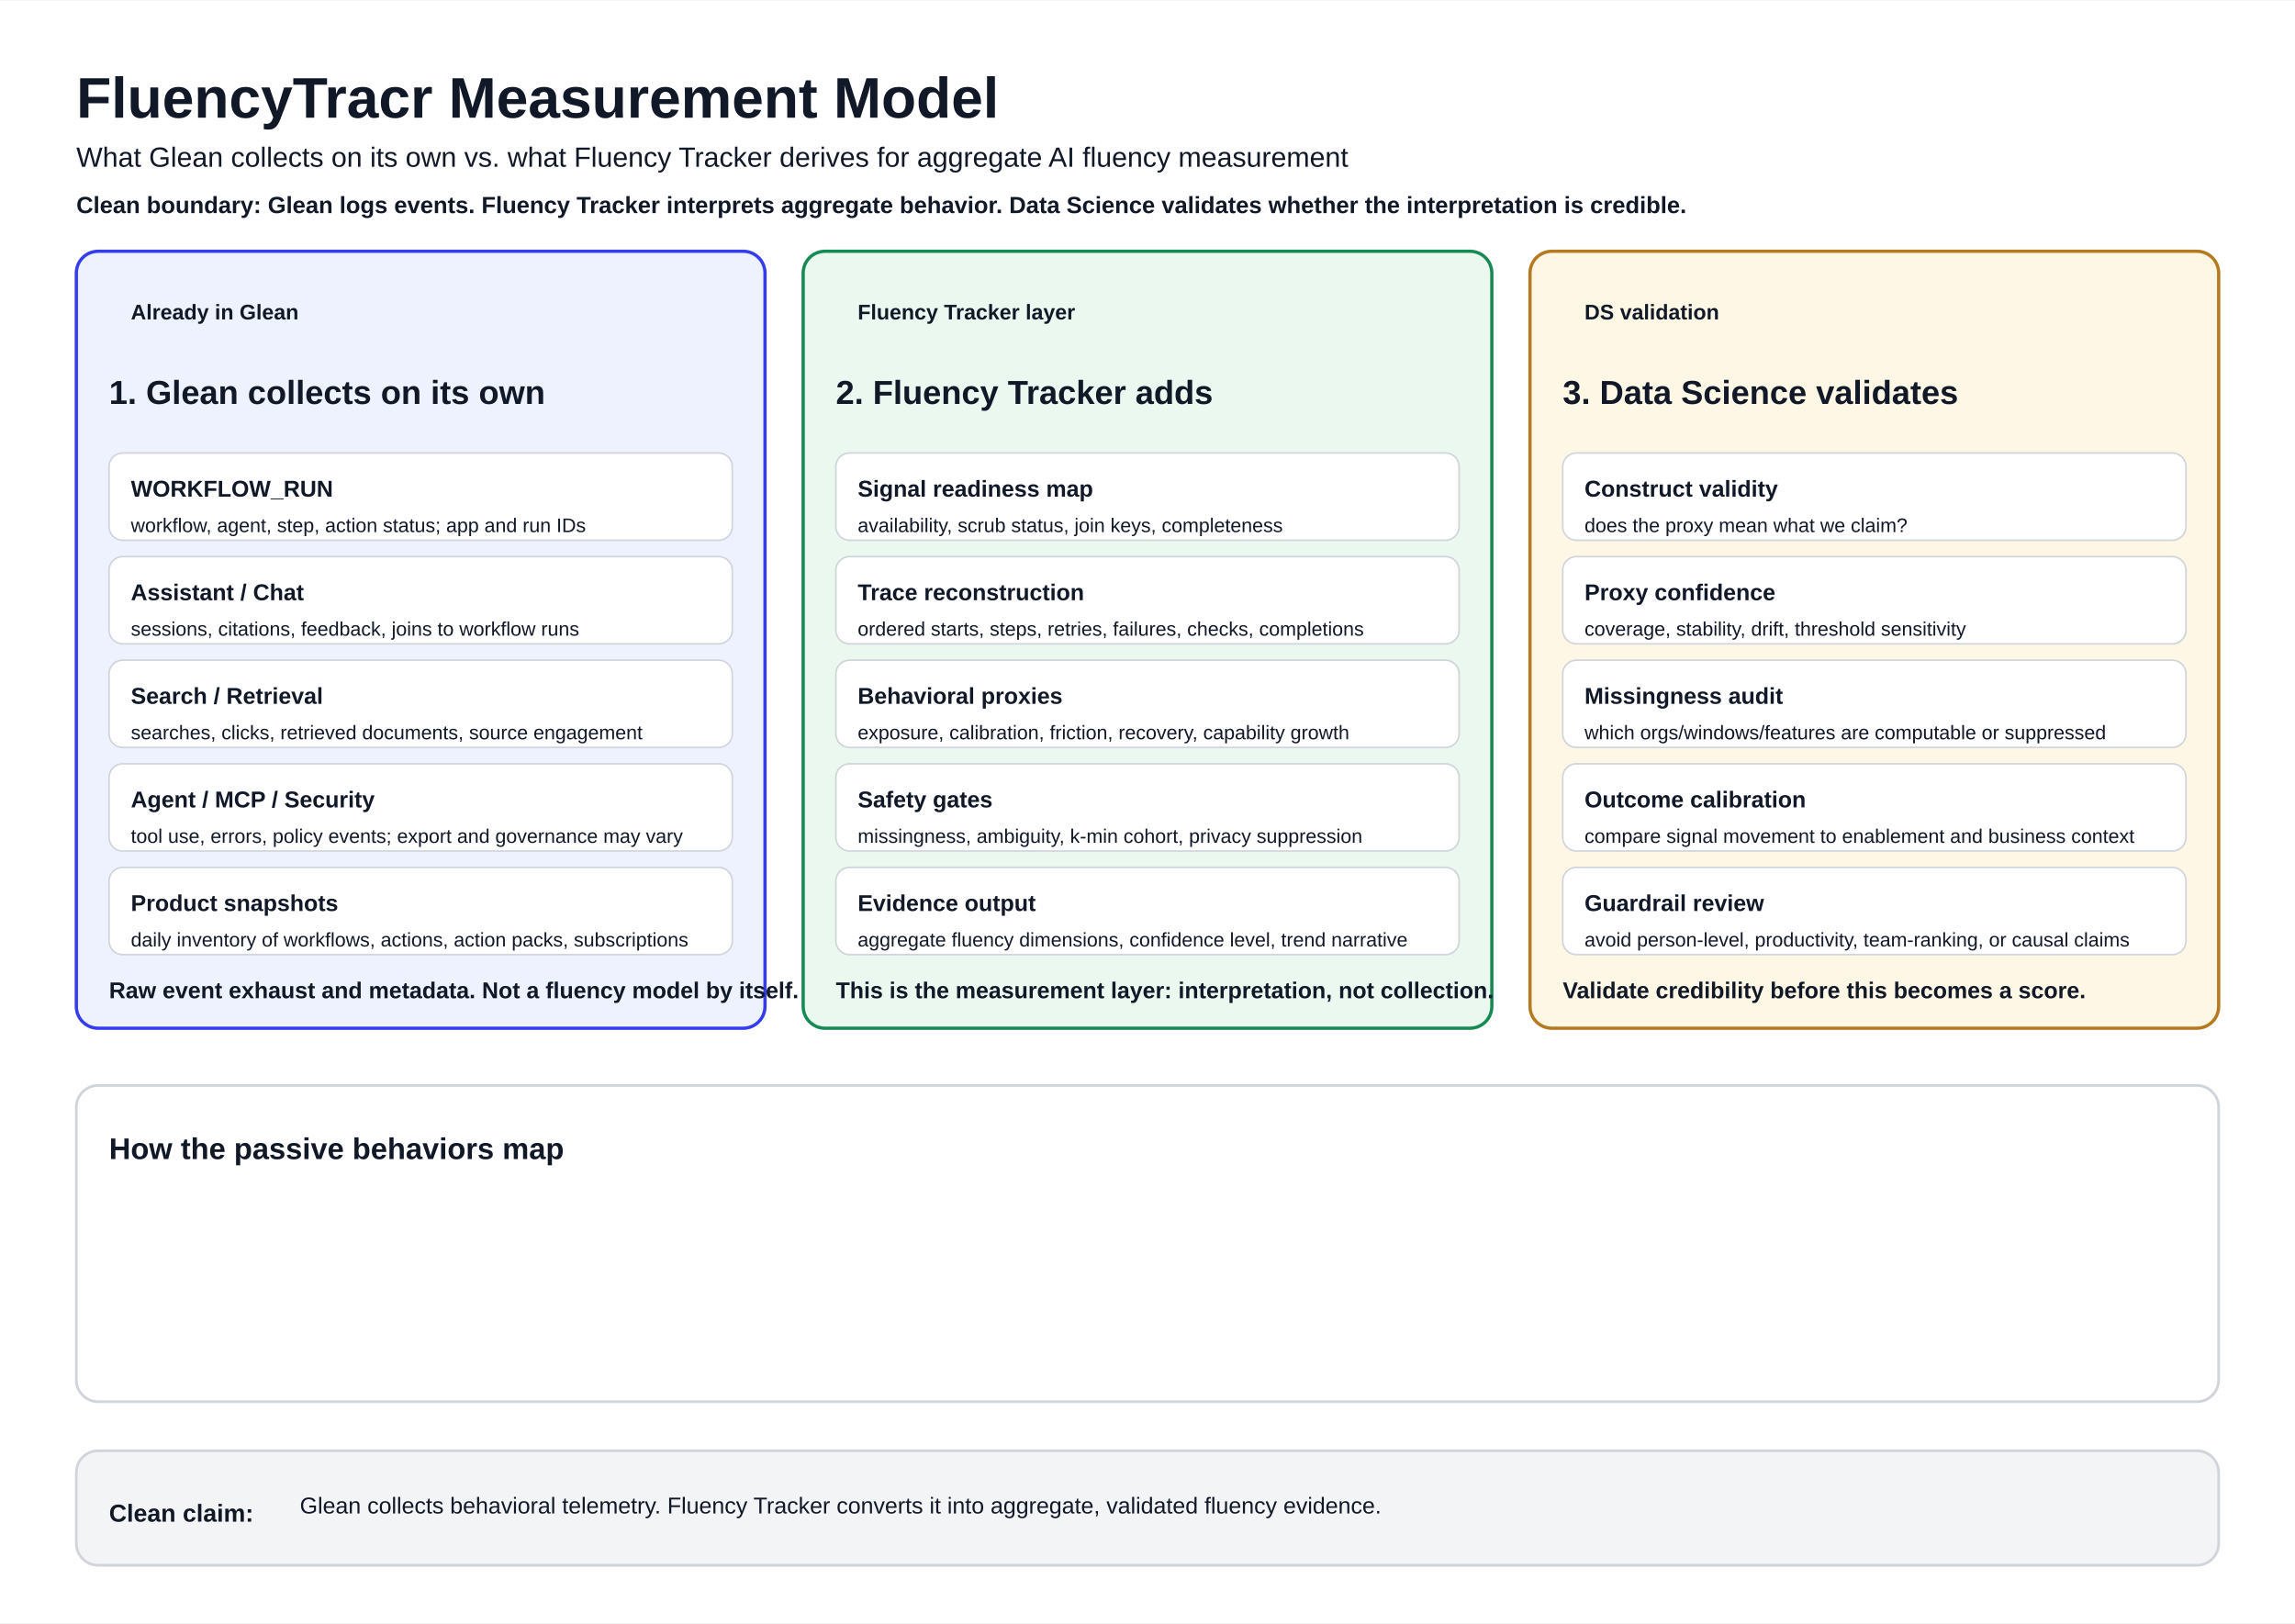
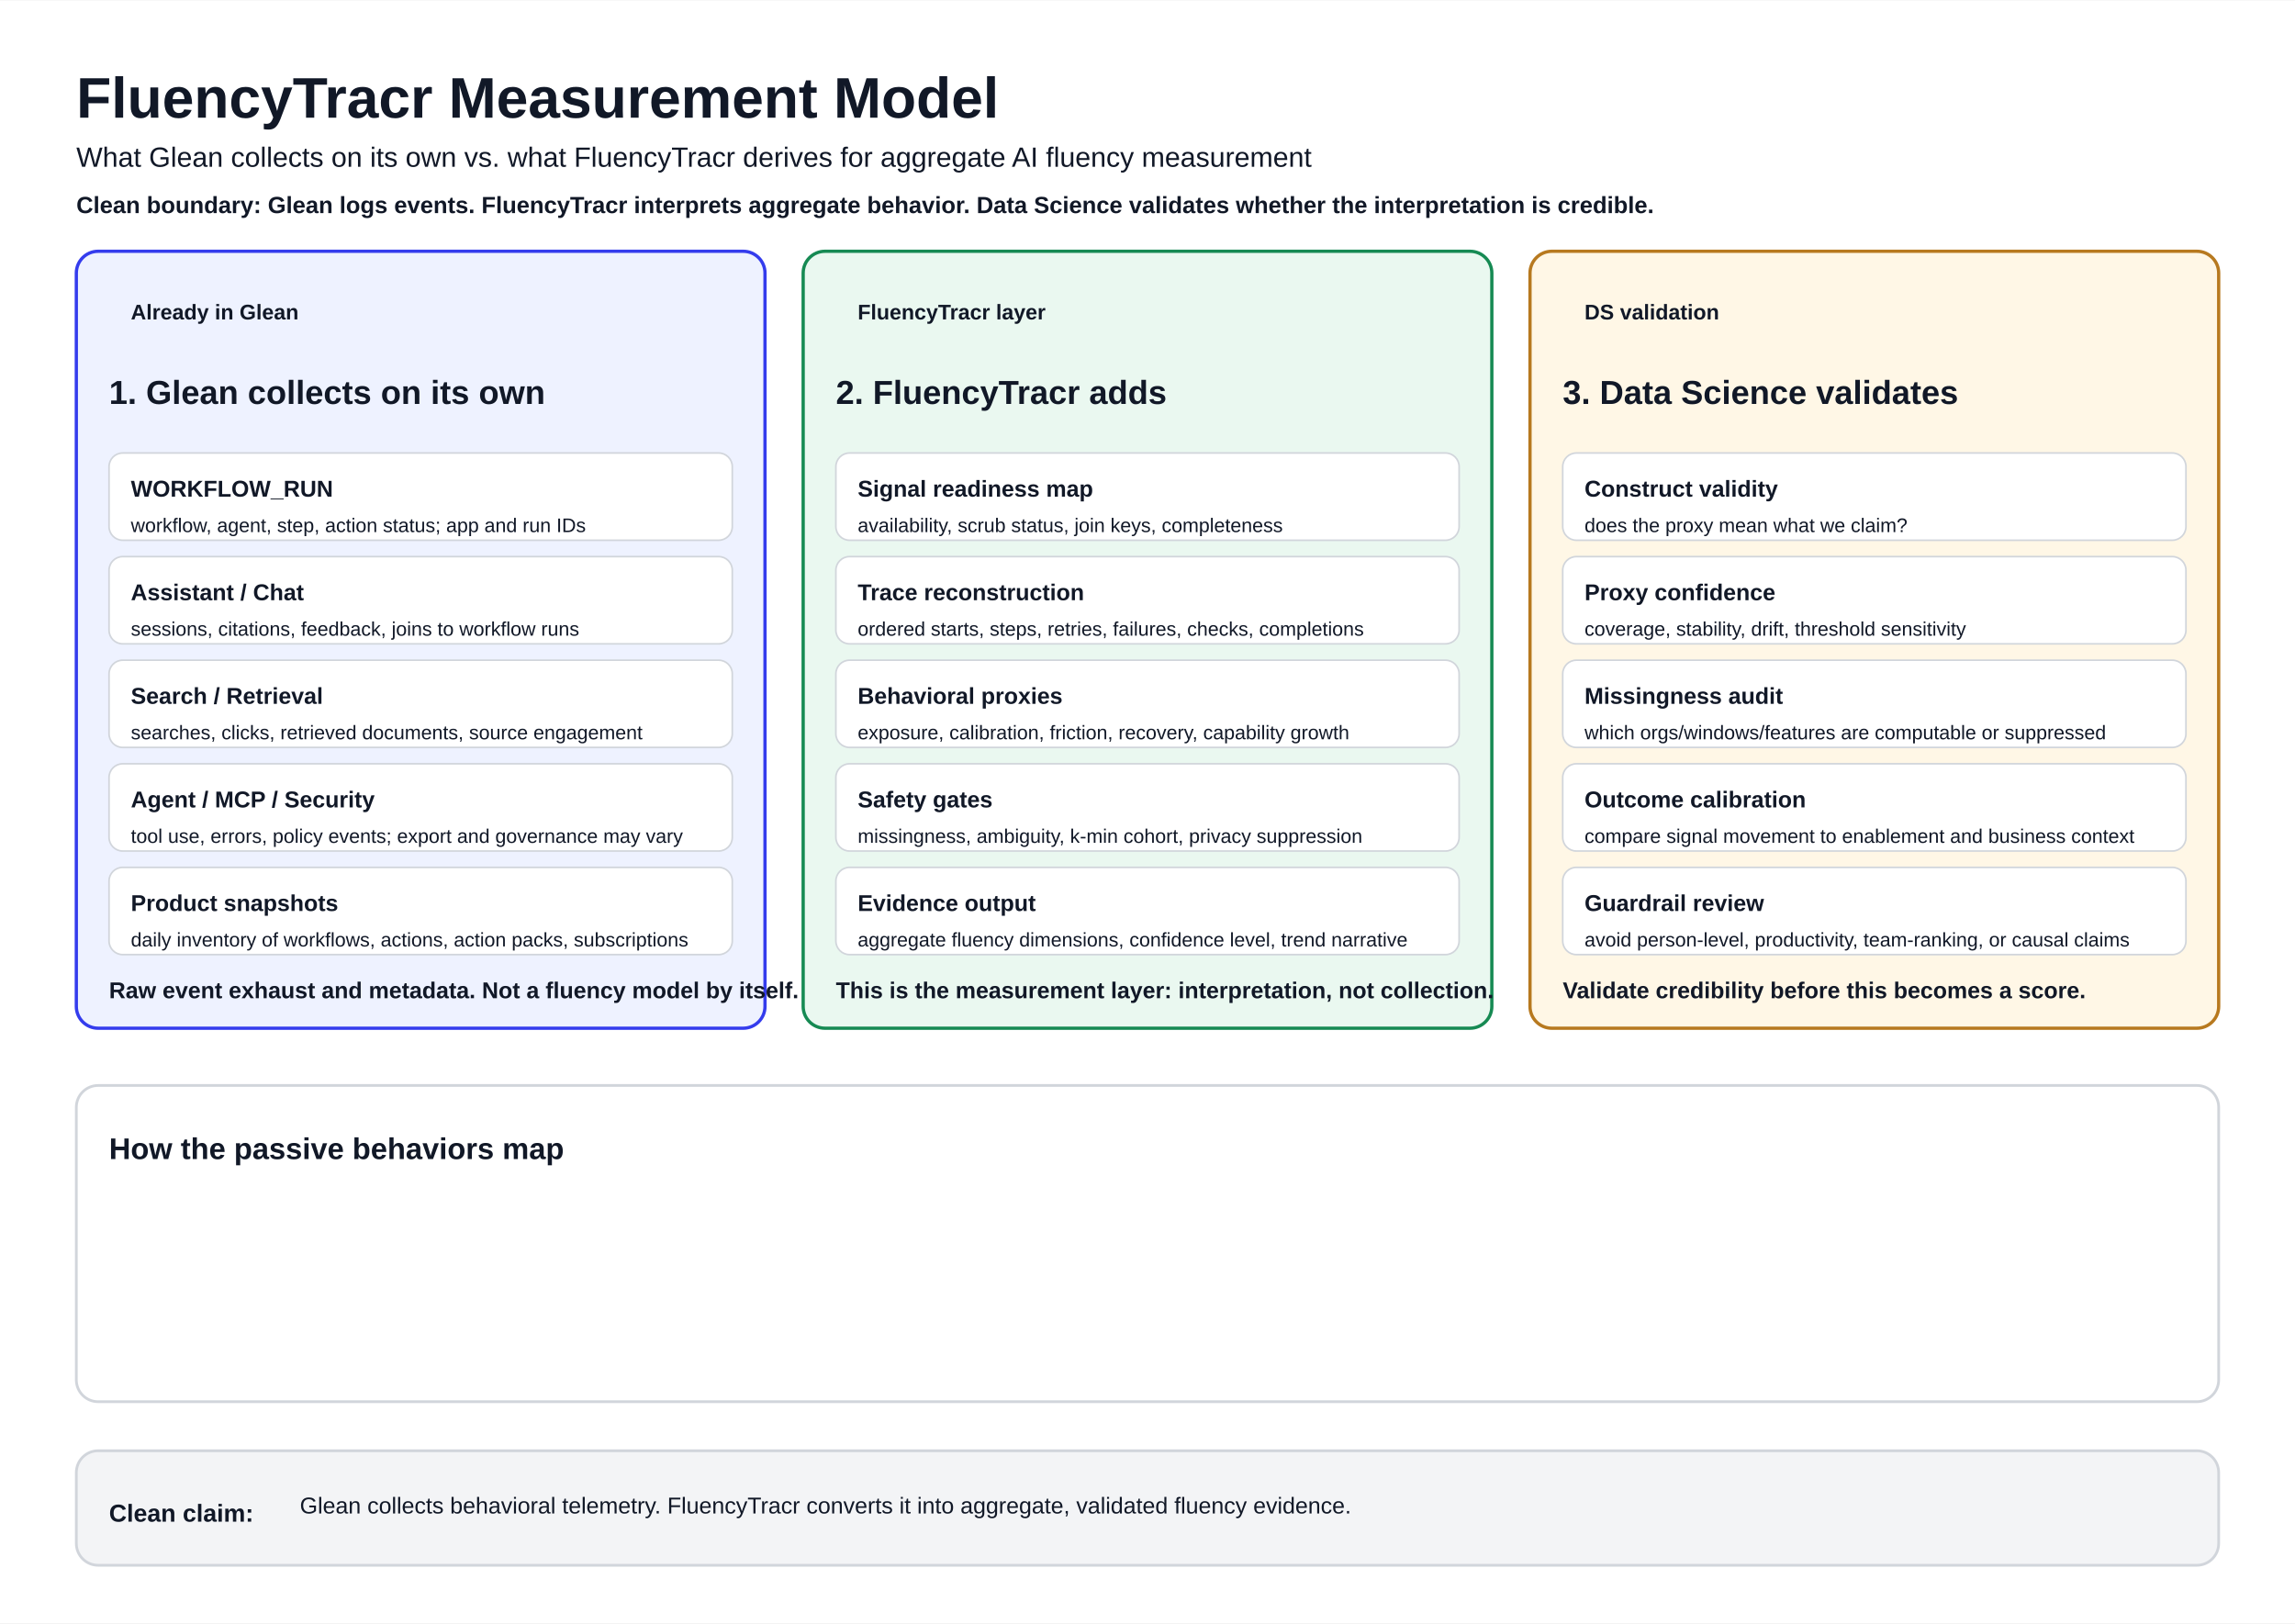
<svg xmlns="http://www.w3.org/2000/svg" width="841" height="595" viewBox="0 0 841.89 595.28">
  <rect width="100%" height="100%" fill="white" />
  <style>text{font-family:Arial,Helvetica,sans-serif;fill:#111827}.m{fill:#4B5563}</style>
  <text x="28" y="43" font-size="21" font-weight="700" fill="#111827">FluencyTracr Measurement Model</text>
-   <text x="28" y="61" font-size="10.2" font-weight="400" fill="#4B5563">What Glean collects on its own vs. what Fluency Tracker derives for aggregate AI fluency measurement</text>
-   <text x="28" y="78" font-size="8.6" font-weight="700" fill="#111827">Clean boundary: Glean logs events. Fluency Tracker interprets aggregate behavior. Data Science validates whether the interpretation is credible.</text>
+   <text x="28" y="61" font-size="10.2" font-weight="400" fill="#4B5563">What Glean collects on its own vs. what FluencyTracr derives for aggregate AI fluency measurement</text>
+   <text x="28" y="78" font-size="8.6" font-weight="700" fill="#111827">Clean boundary: Glean logs events. FluencyTracr interprets aggregate behavior. Data Science validates whether the interpretation is credible.</text>
  <rect x="28.0" y="92" width="252.63" height="285" rx="8" fill="#EEF2FF" stroke="#343CED" stroke-width="1.2" />
  <text x="48.0" y="117" font-size="7.8" font-weight="700" fill="#343CED">Already in Glean</text>
  <text x="40.0" y="148" font-size="12.2" font-weight="700" fill="#111827">1. Glean collects on its own</text>
  <rect x="40.0" y="166" width="228.63" height="32" rx="5" fill="#FFFFFF" stroke="#D1D5DB" stroke-width="0.6" />
  <text x="48.0" y="182" font-size="8.4" font-weight="700" fill="#111827">WORKFLOW_RUN</text>
  <text x="48.0" y="195" font-size="7.2" font-weight="400" fill="#4B5563">workflow, agent, step, action status; app and run IDs</text>
  <rect x="40.0" y="204" width="228.63" height="32" rx="5" fill="#FFFFFF" stroke="#D1D5DB" stroke-width="0.6" />
  <text x="48.0" y="220" font-size="8.4" font-weight="700" fill="#111827">Assistant / Chat</text>
  <text x="48.0" y="233" font-size="7.2" font-weight="400" fill="#4B5563">sessions, citations, feedback, joins to workflow runs</text>
  <rect x="40.0" y="242" width="228.63" height="32" rx="5" fill="#FFFFFF" stroke="#D1D5DB" stroke-width="0.6" />
  <text x="48.0" y="258" font-size="8.4" font-weight="700" fill="#111827">Search / Retrieval</text>
  <text x="48.0" y="271" font-size="7.2" font-weight="400" fill="#4B5563">searches, clicks, retrieved documents, source engagement</text>
  <rect x="40.0" y="280" width="228.63" height="32" rx="5" fill="#FFFFFF" stroke="#D1D5DB" stroke-width="0.6" />
  <text x="48.0" y="296" font-size="8.4" font-weight="700" fill="#111827">Agent / MCP / Security</text>
  <text x="48.0" y="309" font-size="7.2" font-weight="400" fill="#4B5563">tool use, errors, policy events; export and governance may vary</text>
  <rect x="40.0" y="318" width="228.63" height="32" rx="5" fill="#FFFFFF" stroke="#D1D5DB" stroke-width="0.6" />
  <text x="48.0" y="334" font-size="8.4" font-weight="700" fill="#111827">Product snapshots</text>
  <text x="48.0" y="347" font-size="7.2" font-weight="400" fill="#4B5563">daily inventory of workflows, actions, action packs, subscriptions</text>
  <text x="40.0" y="366" font-size="8.4" font-weight="700" fill="#343CED">Raw event exhaust and metadata. Not a fluency model by itself.</text>
  <rect x="294.63" y="92" width="252.63" height="285" rx="8" fill="#EAF8F0" stroke="#168A53" stroke-width="1.2" />
-   <text x="314.63" y="117" font-size="7.8" font-weight="700" fill="#168A53">Fluency Tracker layer</text>
-   <text x="306.63" y="148" font-size="12.2" font-weight="700" fill="#111827">2. Fluency Tracker adds</text>
+   <text x="314.63" y="117" font-size="7.8" font-weight="700" fill="#168A53">FluencyTracr layer</text>
+   <text x="306.63" y="148" font-size="12.2" font-weight="700" fill="#111827">2. FluencyTracr adds</text>
  <rect x="306.63" y="166" width="228.63" height="32" rx="5" fill="#FFFFFF" stroke="#D1D5DB" stroke-width="0.6" />
  <text x="314.63" y="182" font-size="8.4" font-weight="700" fill="#111827">Signal readiness map</text>
  <text x="314.63" y="195" font-size="7.2" font-weight="400" fill="#4B5563">availability, scrub status, join keys, completeness</text>
  <rect x="306.63" y="204" width="228.63" height="32" rx="5" fill="#FFFFFF" stroke="#D1D5DB" stroke-width="0.6" />
  <text x="314.63" y="220" font-size="8.4" font-weight="700" fill="#111827">Trace reconstruction</text>
  <text x="314.63" y="233" font-size="7.2" font-weight="400" fill="#4B5563">ordered starts, steps, retries, failures, checks, completions</text>
  <rect x="306.63" y="242" width="228.63" height="32" rx="5" fill="#FFFFFF" stroke="#D1D5DB" stroke-width="0.6" />
  <text x="314.63" y="258" font-size="8.4" font-weight="700" fill="#111827">Behavioral proxies</text>
  <text x="314.63" y="271" font-size="7.2" font-weight="400" fill="#4B5563">exposure, calibration, friction, recovery, capability growth</text>
  <rect x="306.63" y="280" width="228.63" height="32" rx="5" fill="#FFFFFF" stroke="#D1D5DB" stroke-width="0.6" />
  <text x="314.63" y="296" font-size="8.4" font-weight="700" fill="#111827">Safety gates</text>
  <text x="314.63" y="309" font-size="7.2" font-weight="400" fill="#4B5563">missingness, ambiguity, k-min cohort, privacy suppression</text>
  <rect x="306.63" y="318" width="228.63" height="32" rx="5" fill="#FFFFFF" stroke="#D1D5DB" stroke-width="0.6" />
  <text x="314.63" y="334" font-size="8.4" font-weight="700" fill="#111827">Evidence output</text>
  <text x="314.63" y="347" font-size="7.2" font-weight="400" fill="#4B5563">aggregate fluency dimensions, confidence level, trend narrative</text>
  <text x="306.63" y="366" font-size="8.4" font-weight="700" fill="#168A53">This is the measurement layer: interpretation, not collection.</text>
  <rect x="561.26" y="92" width="252.63" height="285" rx="8" fill="#FFF7E6" stroke="#B7791F" stroke-width="1.2" />
  <text x="581.26" y="117" font-size="7.8" font-weight="700" fill="#B7791F">DS validation</text>
  <text x="573.26" y="148" font-size="12.2" font-weight="700" fill="#111827">3. Data Science validates</text>
  <rect x="573.26" y="166" width="228.63" height="32" rx="5" fill="#FFFFFF" stroke="#D1D5DB" stroke-width="0.6" />
  <text x="581.26" y="182" font-size="8.4" font-weight="700" fill="#111827">Construct validity</text>
  <text x="581.26" y="195" font-size="7.2" font-weight="400" fill="#4B5563">does the proxy mean what we claim?</text>
  <rect x="573.26" y="204" width="228.63" height="32" rx="5" fill="#FFFFFF" stroke="#D1D5DB" stroke-width="0.6" />
  <text x="581.26" y="220" font-size="8.4" font-weight="700" fill="#111827">Proxy confidence</text>
  <text x="581.26" y="233" font-size="7.2" font-weight="400" fill="#4B5563">coverage, stability, drift, threshold sensitivity</text>
  <rect x="573.26" y="242" width="228.63" height="32" rx="5" fill="#FFFFFF" stroke="#D1D5DB" stroke-width="0.6" />
  <text x="581.26" y="258" font-size="8.4" font-weight="700" fill="#111827">Missingness audit</text>
  <text x="581.26" y="271" font-size="7.2" font-weight="400" fill="#4B5563">which orgs/windows/features are computable or suppressed</text>
  <rect x="573.26" y="280" width="228.63" height="32" rx="5" fill="#FFFFFF" stroke="#D1D5DB" stroke-width="0.6" />
  <text x="581.26" y="296" font-size="8.4" font-weight="700" fill="#111827">Outcome calibration</text>
  <text x="581.26" y="309" font-size="7.2" font-weight="400" fill="#4B5563">compare signal movement to enablement and business context</text>
  <rect x="573.26" y="318" width="228.63" height="32" rx="5" fill="#FFFFFF" stroke="#D1D5DB" stroke-width="0.6" />
  <text x="581.26" y="334" font-size="8.4" font-weight="700" fill="#111827">Guardrail review</text>
  <text x="581.26" y="347" font-size="7.2" font-weight="400" fill="#4B5563">avoid person-level, productivity, team-ranking, or causal claims</text>
  <text x="573.26" y="366" font-size="8.4" font-weight="700" fill="#B7791F">Validate credibility before this becomes a score.</text>
  <rect x="28" y="398" width="785.89" height="116" rx="8" fill="#FFFFFF" stroke="#D1D5DB" stroke-width="1" />
  <text x="40" y="425" font-size="11" font-weight="700" fill="#111827">How the passive behaviors map</text>
  <rect x="28" y="532" width="785.89" height="42" rx="8" fill="#F3F4F6" stroke="#D1D5DB" stroke-width="1" />
  <text x="40" y="558" font-size="9" font-weight="700" fill="#111827">Clean claim:</text>
-   <text x="110" y="555" font-size="8.4" font-weight="400" fill="#111827">Glean collects behavioral telemetry. Fluency Tracker converts it into aggregate, validated fluency evidence.</text>
+   <text x="110" y="555" font-size="8.4" font-weight="400" fill="#111827">Glean collects behavioral telemetry. FluencyTracr converts it into aggregate, validated fluency evidence.</text>
</svg>
